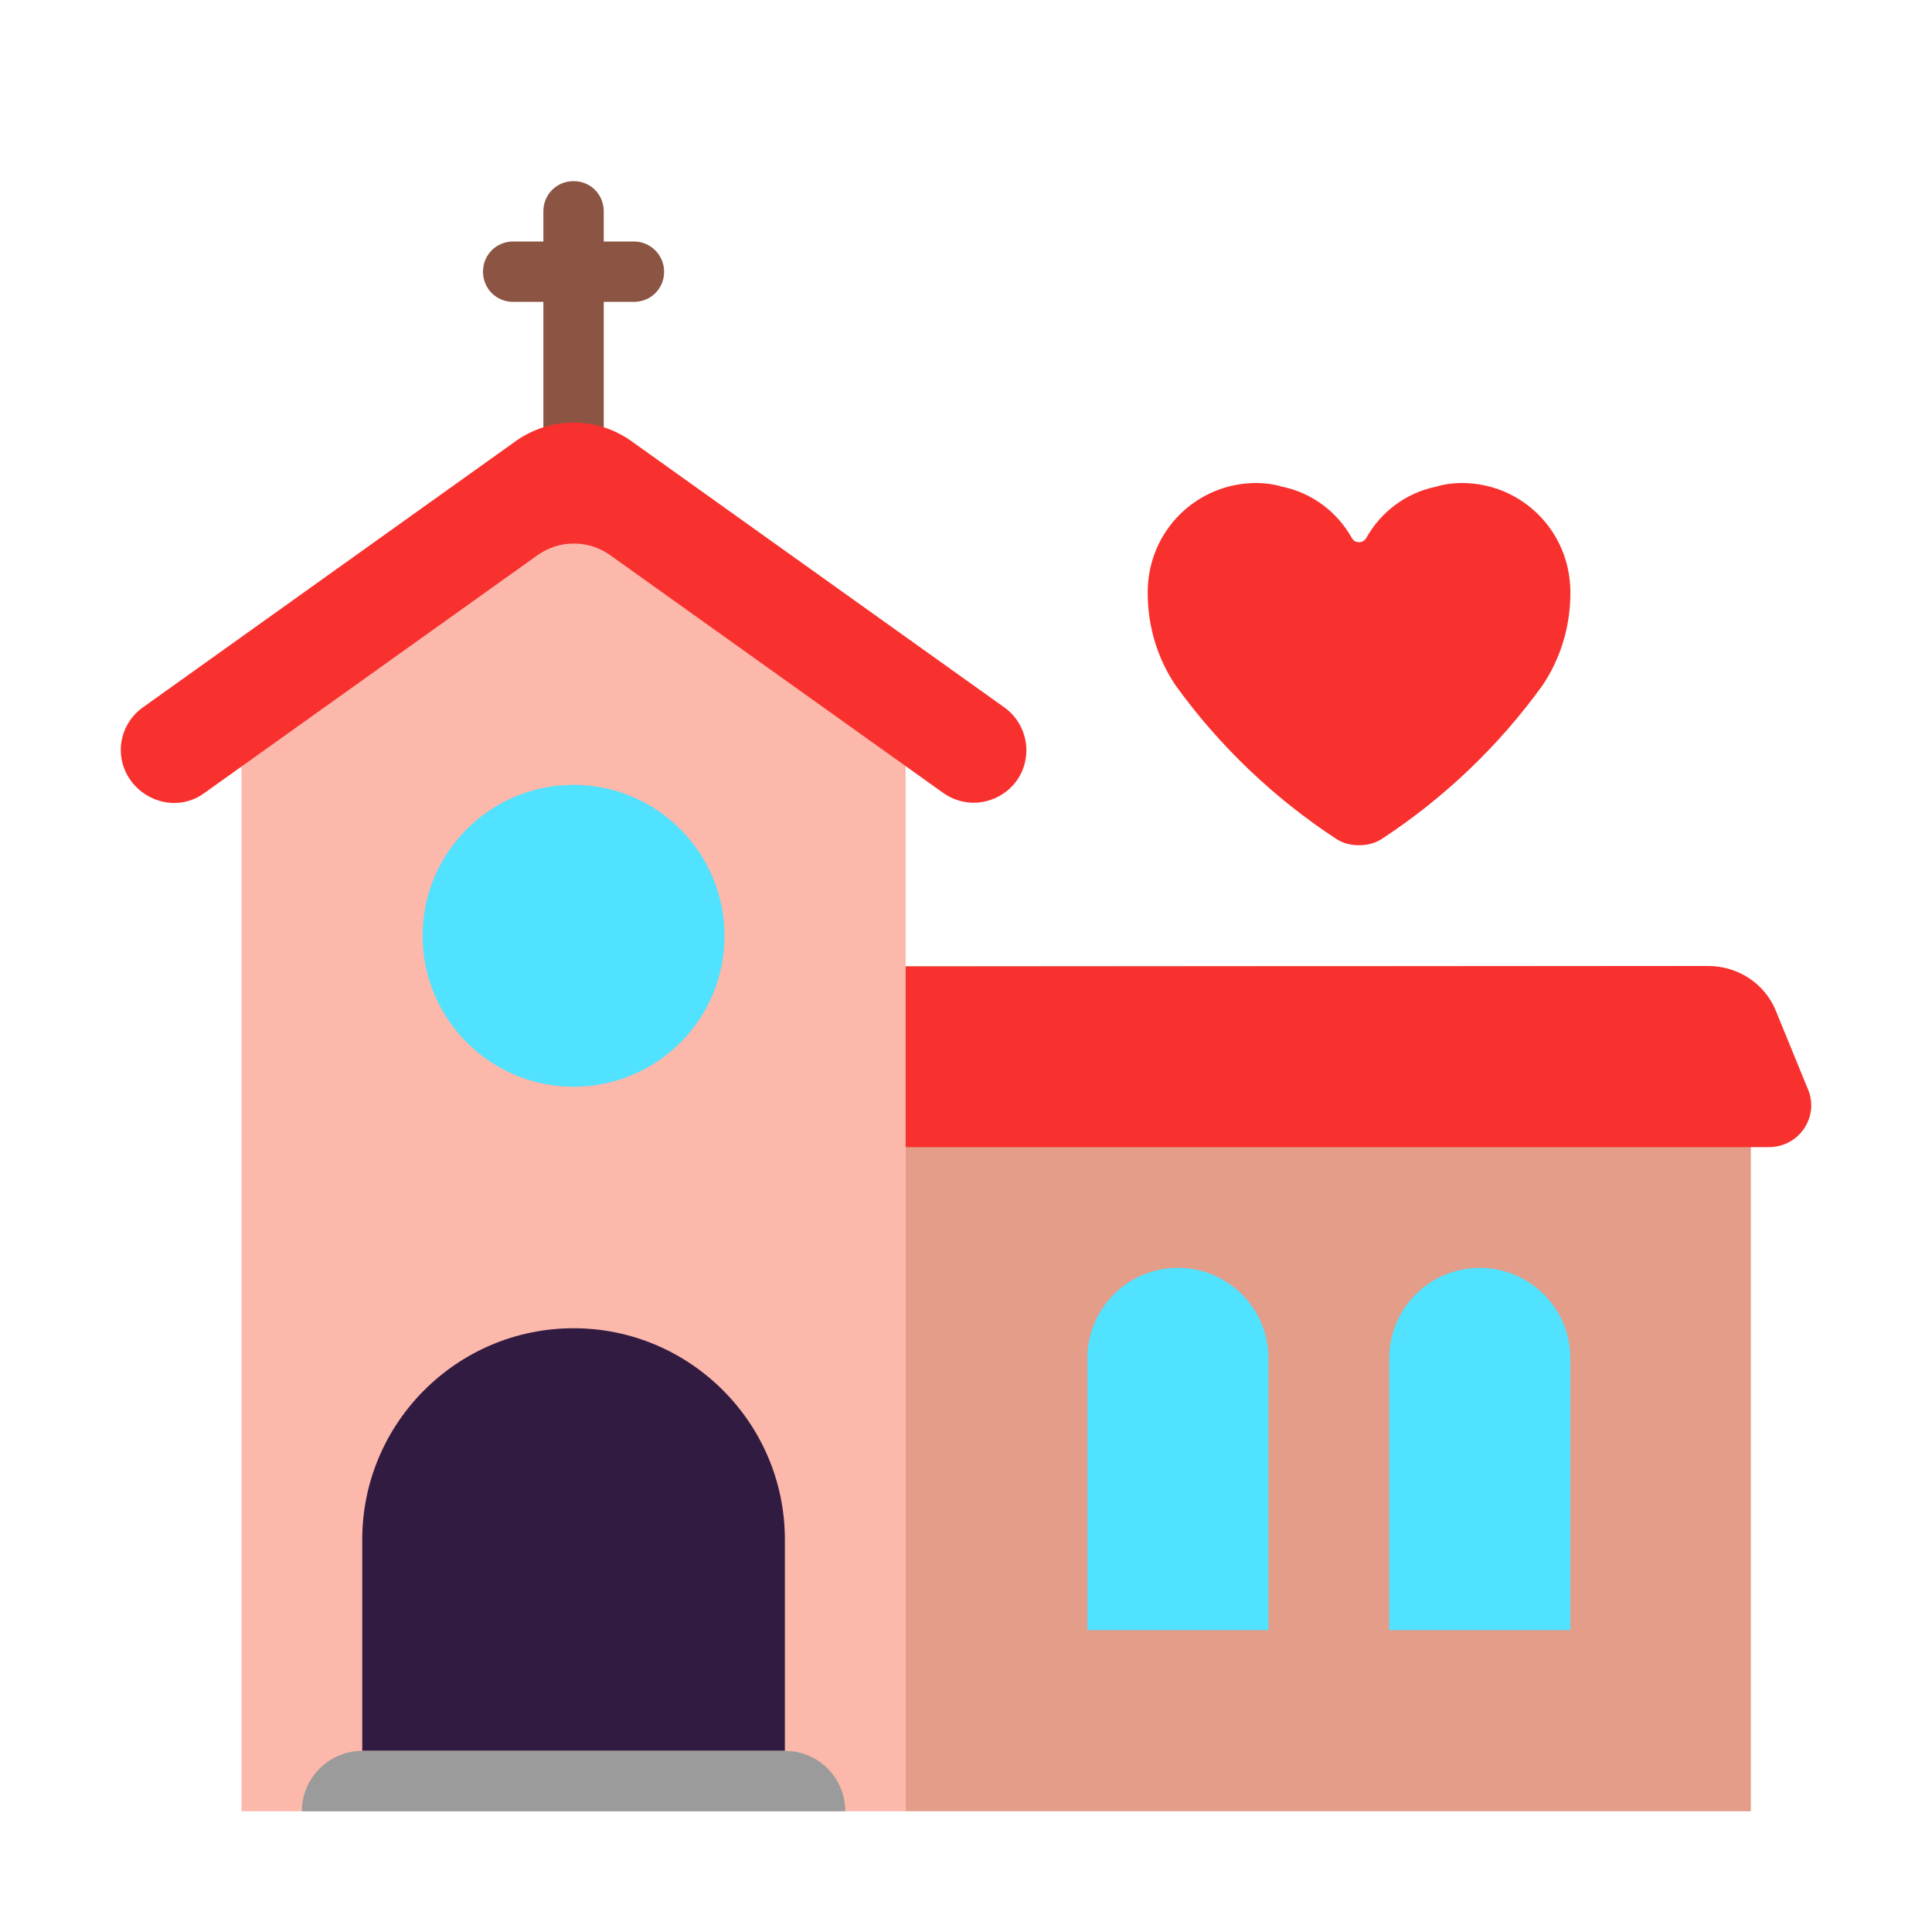
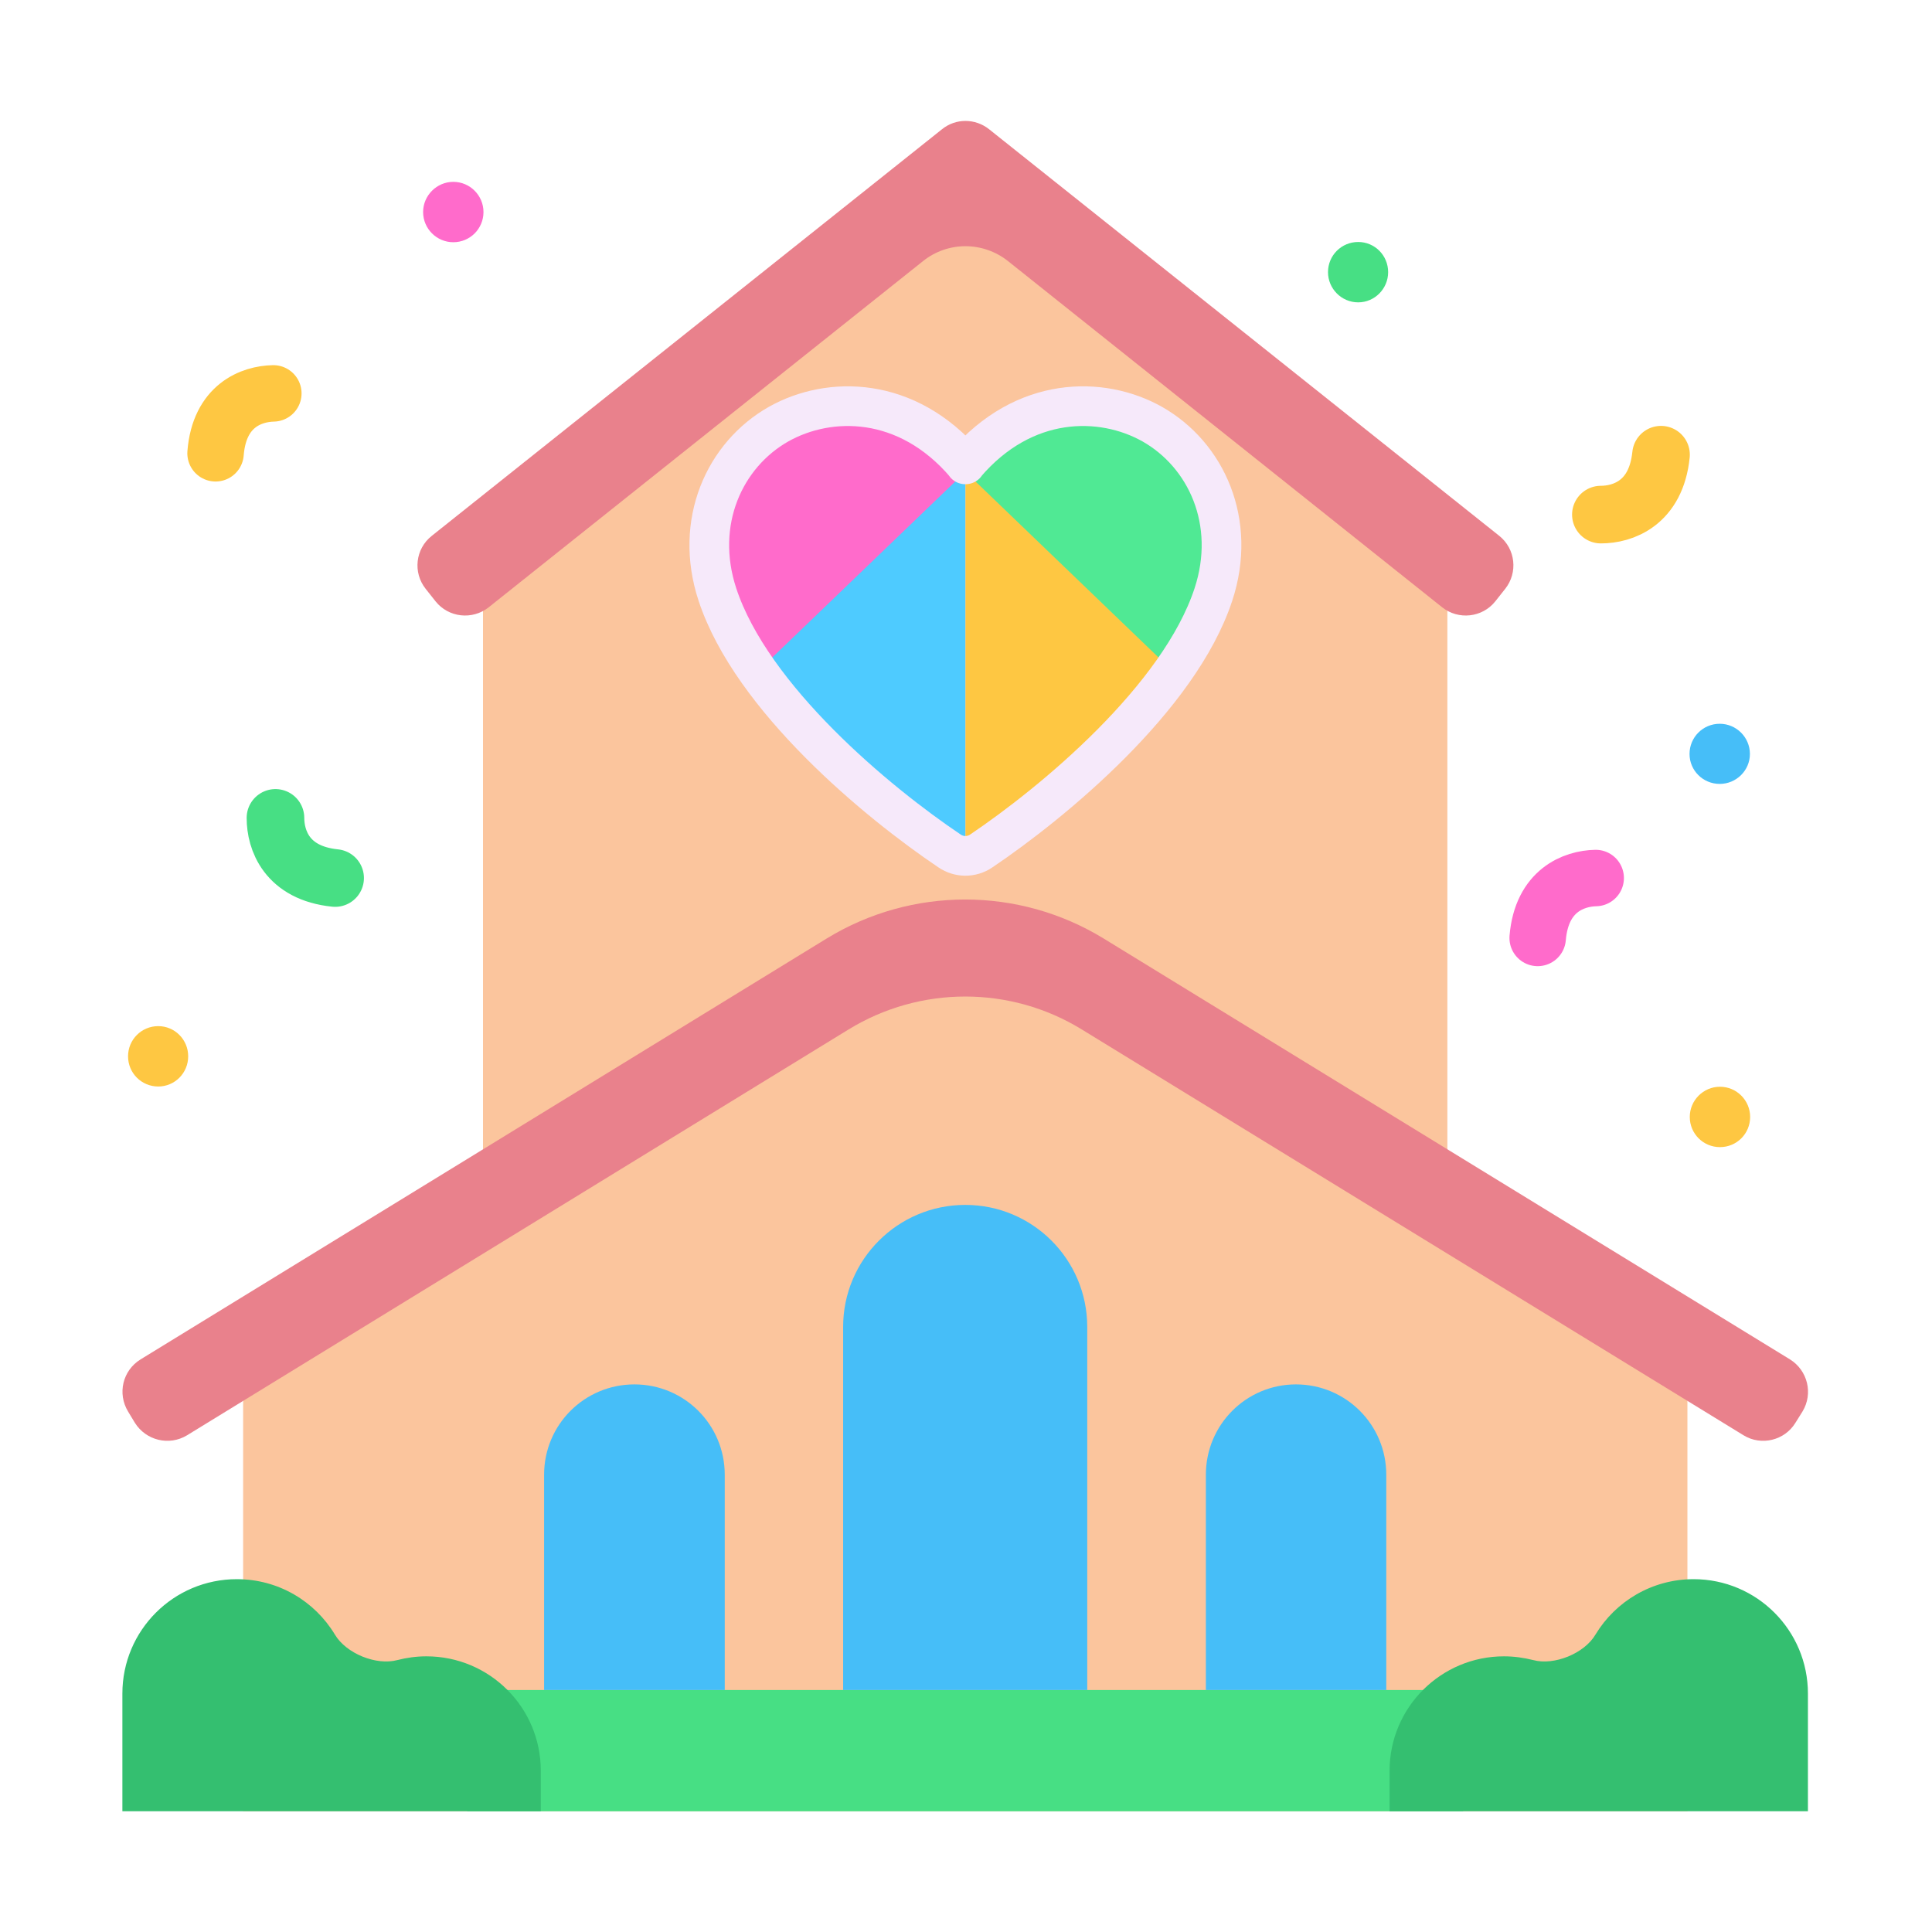
- <svg xmlns="http://www.w3.org/2000/svg" viewBox="0 0 32 32" fill="none">
-   <path d="M10.5 4H10V3.5C10 3.22 9.78 3 9.5 3C9.22 3 9 3.22 9 3.5V4H8.5C8.22 4 8 4.22 8 4.5C8 4.78 8.22 5 8.5 5H9V8.8C9 9.08 9.22 9.3 9.5 9.3C9.78 9.3 10 9.08 10 8.8V5H10.5C10.78 5 11 4.78 11 4.5C11 4.23 10.78 4 10.5 4Z" fill="#8C5543" />
-   <path d="M29 30H15V16H28.03C28.57 16 29 16.43 29 16.97V30Z" fill="#E39D89" />
-   <path d="M13.051 18.093L13.599 16.747C13.782 16.299 14.218 16.01 14.715 16.01L28.296 16C28.783 16 29.229 16.289 29.412 16.738L29.95 18.053C30.132 18.502 29.797 19 29.3 19H13.691C13.193 19 12.869 18.532 13.051 18.093Z" fill="#F8312F" />
-   <path d="M15 30H4V11.5L9.51 8L15 11.5V30Z" fill="#FBB8AB" />
-   <path d="M13 29H6V25.5C6 23.57 7.57 22 9.5 22C11.43 22 13 23.57 13 25.5V29Z" fill="#321B41" />
-   <path d="M7 15.5C7 16.879 8.121 18 9.5 18C10.879 18 12 16.889 12 15.5C12 14.121 10.879 13 9.5 13C8.121 13 7 14.121 7 15.5ZM18.01 27V22.5C18.01 21.67 18.68 21 19.51 21C20.34 21 21.01 21.67 21.01 22.5V27H18.01ZM23.01 27V22.5C23.01 21.67 23.68 21 24.51 21C25.34 21 26.01 21.67 26.01 22.5V27H23.01Z" fill="#50E2FF" />
-   <path d="M14 30H5C5 29.45 5.45 29 6 29H13C13.56 29 14 29.45 14 30Z" fill="#9B9B9B" />
-   <path d="M8.901 9.197L3.388 13.133C2.819 13.552 2.01 13.133 2 12.424C2 12.144 2.14 11.874 2.37 11.714L8.551 7.3C9.121 6.9 9.879 6.9 10.449 7.3L16.631 11.714C16.86 11.874 17 12.144 17 12.424C17 13.133 16.201 13.542 15.622 13.133L10.109 9.197C9.75 8.938 9.26 8.938 8.901 9.197ZM26.01 9.83V9.79C26 8.79 25.2 8 24.21 8C24.07 8 23.92 8.02 23.79 8.06C23.29 8.16 22.87 8.48 22.63 8.91C22.6 8.96 22.56 8.98 22.51 8.98C22.46 8.98 22.42 8.96 22.39 8.91C22.15 8.48 21.73 8.16 21.23 8.06C21.1 8.02 20.95 8 20.81 8C19.82 8 19.02 8.79 19.01 9.79V9.83C19.01 10.39 19.18 10.92 19.47 11.35C20.19 12.35 21.1 13.22 22.14 13.9C22.25 13.97 22.38 14 22.51 14C22.64 14 22.77 13.97 22.88 13.9C23.92 13.22 24.83 12.35 25.55 11.35C25.84 10.92 26.01 10.39 26.01 9.83Z" fill="#F8312F" />
+ <svg xmlns="http://www.w3.org/2000/svg" viewBox="0 0 32 32" version="1.1">
+   <g id="surface1">
+     <path style=" stroke:none;fill-rule:nonzero;fill:rgb(98.431%,77.255%,61.569%);fill-opacity:1;" d="M 8 9.297 L 15.988 3.648 L 23.973 9.297 L 23.973 19.957 L 8 19.957 Z M 8 9.297 " />
+     <path style=" stroke:none;fill-rule:nonzero;fill:rgb(98.431%,77.255%,61.569%);fill-opacity:1;" d="M 4.027 22.312 L 15.988 15.457 L 27.949 22.312 L 27.949 30 L 4.027 30 Z M 4.027 22.312 " />
+     <path style=" stroke:none;fill-rule:nonzero;fill:rgb(27.843%,87.451%,51.765%);fill-opacity:1;" d="M 7.738 27.992 L 24.234 27.992 L 24.234 30 L 7.738 30 Z M 7.738 27.992 " />
+     <path style=" stroke:none;fill-rule:nonzero;fill:rgb(27.451%,74.51%,97.255%);fill-opacity:1;" d="M 13.965 21.977 C 13.965 20.863 14.871 19.957 15.988 19.957 C 17.105 19.957 18.008 20.863 18.008 21.977 L 18.008 27.992 L 13.965 27.992 Z M 13.965 21.977 " />
+     <path style=" stroke:none;fill-rule:nonzero;fill:rgb(27.451%,74.51%,97.255%);fill-opacity:1;" d="M 19.973 24.426 C 19.973 23.598 20.641 22.93 21.465 22.93 C 22.293 22.93 22.961 23.598 22.961 24.426 L 22.961 27.992 L 19.973 27.992 Z M 19.973 24.426 " />
+     <path style=" stroke:none;fill-rule:nonzero;fill:rgb(27.451%,74.51%,97.255%);fill-opacity:1;" d="M 9.012 24.426 C 9.012 23.598 9.68 22.93 10.508 22.93 C 11.336 22.93 12.004 23.598 12.004 24.426 L 12.004 27.992 L 9.012 27.992 Z M 9.012 24.426 " />
+     <path style=" stroke:none;fill-rule:nonzero;fill:rgb(91.373%,50.588%,54.902%);fill-opacity:1;" d="M 13.695 15.543 C 15.102 14.684 16.871 14.684 18.277 15.543 L 29.648 22.516 C 29.941 22.699 30.035 23.082 29.855 23.379 L 29.738 23.566 C 29.559 23.859 29.172 23.953 28.879 23.773 L 17.918 17.051 C 16.734 16.324 15.242 16.324 14.055 17.051 L 3.098 23.773 C 2.801 23.953 2.418 23.859 2.234 23.566 L 2.121 23.379 C 1.941 23.082 2.031 22.699 2.328 22.516 Z M 13.695 15.543 " />
+     <path style=" stroke:none;fill-rule:nonzero;fill:rgb(85.098%,85.098%,85.098%);fill-opacity:0.65;" d="M 15.727 14.094 C 14.535 13.293 12.449 11.566 11.883 9.848 C 11.488 8.648 12 7.531 12.898 7.023 C 13.73 6.555 15.016 6.551 15.988 7.688 C 16.965 6.551 18.25 6.555 19.082 7.023 C 19.98 7.531 20.492 8.648 20.098 9.848 C 19.531 11.566 17.441 13.293 16.254 14.094 C 16.094 14.203 15.887 14.203 15.727 14.094 Z M 15.727 14.094 " />
+     <path style=" stroke:none;fill-rule:nonzero;fill:rgb(99.608%,78.039%,25.882%);fill-opacity:1;" d="M 15.992 14.176 L 15.992 7.688 C 16.965 6.551 18.25 6.555 19.082 7.023 C 19.984 7.531 20.492 8.648 20.098 9.848 C 19.531 11.566 17.445 13.293 16.254 14.094 C 16.172 14.148 16.082 14.176 15.992 14.176 Z M 15.992 14.176 " />
+     <path style=" stroke:none;fill-rule:nonzero;fill:rgb(30.588%,79.608%,100%);fill-opacity:1;" d="M 15.988 14.176 L 15.988 7.688 C 15.016 6.551 13.73 6.555 12.895 7.023 C 11.996 7.531 11.484 8.648 11.879 9.848 C 12.445 11.566 14.535 13.293 15.727 14.094 C 15.805 14.148 15.895 14.176 15.988 14.176 Z M 15.988 14.176 " />
+     <path style=" stroke:none;fill-rule:nonzero;fill:rgb(31.373%,91.373%,58.039%);fill-opacity:1;" d="M 19.43 11.121 L 15.992 7.816 L 15.992 7.688 C 16.965 6.551 18.25 6.555 19.082 7.023 C 19.984 7.531 20.492 8.648 20.098 9.848 C 19.957 10.277 19.723 10.703 19.43 11.121 Z M 19.43 11.121 " />
+     <path style=" stroke:none;fill-rule:nonzero;fill:rgb(100%,41.961%,79.608%);fill-opacity:1;" d="M 12.551 11.121 L 15.988 7.816 L 15.988 7.688 C 15.016 6.551 13.73 6.555 12.895 7.023 C 11.996 7.531 11.484 8.648 11.879 9.848 C 12.023 10.277 12.258 10.703 12.551 11.121 Z M 12.551 11.121 " />
+     <path style="fill:none;stroke-width:21.054;stroke-linecap:round;stroke-linejoin:miter;stroke:rgb(96.471%,91.373%,98.039%);stroke-opacity:1;stroke-miterlimit:4;" d="M 512.25 246.365 C 481.094 209.83 439.929 209.955 413.153 224.969 C 384.375 241.235 367.984 277.02 380.621 315.433 C 398.764 370.486 465.579 425.79 503.741 451.44 C 508.871 454.944 515.503 454.944 520.633 451.44 C 558.67 425.79 625.61 370.486 643.753 315.433 C 656.39 277.02 639.999 241.235 611.221 224.969 C 584.445 209.955 543.28 209.83 512.125 246.365 " transform="matrix(0.0312195,0,0,0.0312195,0,0)" />
+     <path style=" stroke:none;fill-rule:nonzero;fill:rgb(91.373%,50.588%,54.902%);fill-opacity:1;" d="M 16.383 2.141 C 16.152 1.957 15.828 1.957 15.602 2.141 L 7.152 8.875 C 6.879 9.09 6.836 9.484 7.051 9.754 L 7.215 9.961 C 7.43 10.23 7.824 10.273 8.094 10.059 L 15.289 4.324 C 15.699 3.996 16.281 3.996 16.695 4.324 L 23.887 10.059 C 24.156 10.273 24.551 10.23 24.766 9.961 L 24.93 9.754 C 25.145 9.484 25.102 9.09 24.832 8.875 Z M 16.383 2.141 " />
+     <path style=" stroke:none;fill-rule:nonzero;fill:rgb(20.392%,74.902%,43.922%);fill-opacity:1;" d="M 3.922 26.156 C 2.875 26.156 2.027 27.004 2.027 28.051 L 2.027 30 L 8.957 30 L 8.957 29.328 C 8.957 28.281 8.109 27.434 7.062 27.434 C 6.895 27.434 6.734 27.457 6.582 27.496 C 6.23 27.59 5.734 27.387 5.547 27.074 C 5.215 26.523 4.613 26.156 3.922 26.156 Z M 3.922 26.156 " />
+     <path style=" stroke:none;fill-rule:nonzero;fill:rgb(20.392%,74.902%,43.922%);fill-opacity:1;" d="M 28.051 26.156 C 29.098 26.156 29.945 27.004 29.945 28.051 L 29.945 30 L 23.016 30 L 23.016 29.328 C 23.016 28.281 23.867 27.434 24.91 27.434 C 25.078 27.434 25.238 27.457 25.395 27.496 C 25.742 27.59 26.242 27.387 26.426 27.074 C 26.758 26.523 27.363 26.156 28.051 26.156 Z M 28.051 26.156 " />
+     <path style=" stroke:none;fill-rule:nonzero;fill:rgb(27.843%,87.451%,51.765%);fill-opacity:1;" d="M 22.992 4.508 C 22.992 4.781 22.77 5.008 22.496 5.008 C 22.219 5.008 21.996 4.781 21.996 4.508 C 21.996 4.23 22.219 4.008 22.496 4.008 C 22.77 4.008 22.992 4.23 22.992 4.508 Z M 22.992 4.508 " />
+     <path style=" stroke:none;fill-rule:nonzero;fill:rgb(27.451%,74.51%,97.255%);fill-opacity:1;" d="M 28.984 12.488 C 28.984 12.762 28.758 12.984 28.484 12.984 C 28.207 12.984 27.984 12.762 27.984 12.488 C 27.984 12.211 28.207 11.988 28.484 11.988 C 28.758 11.988 28.984 12.211 28.984 12.488 Z M 28.984 12.488 " />
+     <path style=" stroke:none;fill-rule:nonzero;fill:rgb(100%,41.961%,79.608%);fill-opacity:1;" d="M 8.008 3.512 C 8.008 3.789 7.785 4.012 7.508 4.012 C 7.234 4.012 7.008 3.789 7.008 3.512 C 7.008 3.238 7.234 3.012 7.508 3.012 C 7.785 3.012 8.008 3.238 8.008 3.512 Z M 8.008 3.512 " />
+     <path style=" stroke:none;fill-rule:nonzero;fill:rgb(99.608%,78.039%,25.882%);fill-opacity:1;" d="M 3.117 17.496 C 3.117 17.773 2.895 17.996 2.621 17.996 C 2.344 17.996 2.121 17.773 2.121 17.496 C 2.121 17.219 2.344 16.996 2.621 16.996 C 2.895 16.996 3.117 17.219 3.117 17.496 Z M 3.117 17.496 " />
+     <path style=" stroke:none;fill-rule:nonzero;fill:rgb(99.608%,78.039%,25.882%);fill-opacity:1;" d="M 28.988 18.5 C 28.988 18.777 28.766 19 28.488 19 C 28.211 19 27.988 18.777 27.988 18.5 C 27.988 18.227 28.211 18 28.488 18 C 28.766 18 28.988 18.227 28.988 18.5 Z M 28.988 18.5 " />
+     <path style="fill:none;stroke-width:30.567;stroke-linecap:round;stroke-linejoin:miter;stroke:rgb(27.843%,87.451%,51.765%);stroke-opacity:1;stroke-miterlimit:4;" d="M 146.143 433.923 C 146.143 445.56 152.023 463.202 177.798 465.829 " transform="matrix(0.0312195,0,0,0.0312195,0,0)" />
+     <path style="fill:none;stroke-width:29.951;stroke-linecap:round;stroke-linejoin:miter;stroke:rgb(99.608%,78.039%,25.882%);stroke-opacity:1;stroke-miterlimit:4;" d="M 145.016 208.704 C 133.505 208.954 116.364 215.085 114.362 240.485 " transform="matrix(0.0312195,0,0,0.0312195,0,0)" />
+     <path style="fill:none;stroke-width:29.951;stroke-linecap:round;stroke-linejoin:miter;stroke:rgb(100%,41.961%,79.608%);stroke-opacity:1;stroke-miterlimit:4;" d="M 846.576 465.829 C 835.065 466.08 817.923 472.336 815.796 497.61 " transform="matrix(0.0312195,0,0,0.0312195,0,0)" />
+     <path style="fill:none;stroke-width:30.567;stroke-linecap:round;stroke-linejoin:miter;stroke:rgb(99.608%,78.039%,25.882%);stroke-opacity:1;stroke-miterlimit:4;" d="M 849.329 273.016 C 860.965 273.016 878.607 267.01 881.235 241.235 " transform="matrix(0.0312195,0,0,0.0312195,0,0)" />
+   </g>
</svg>
